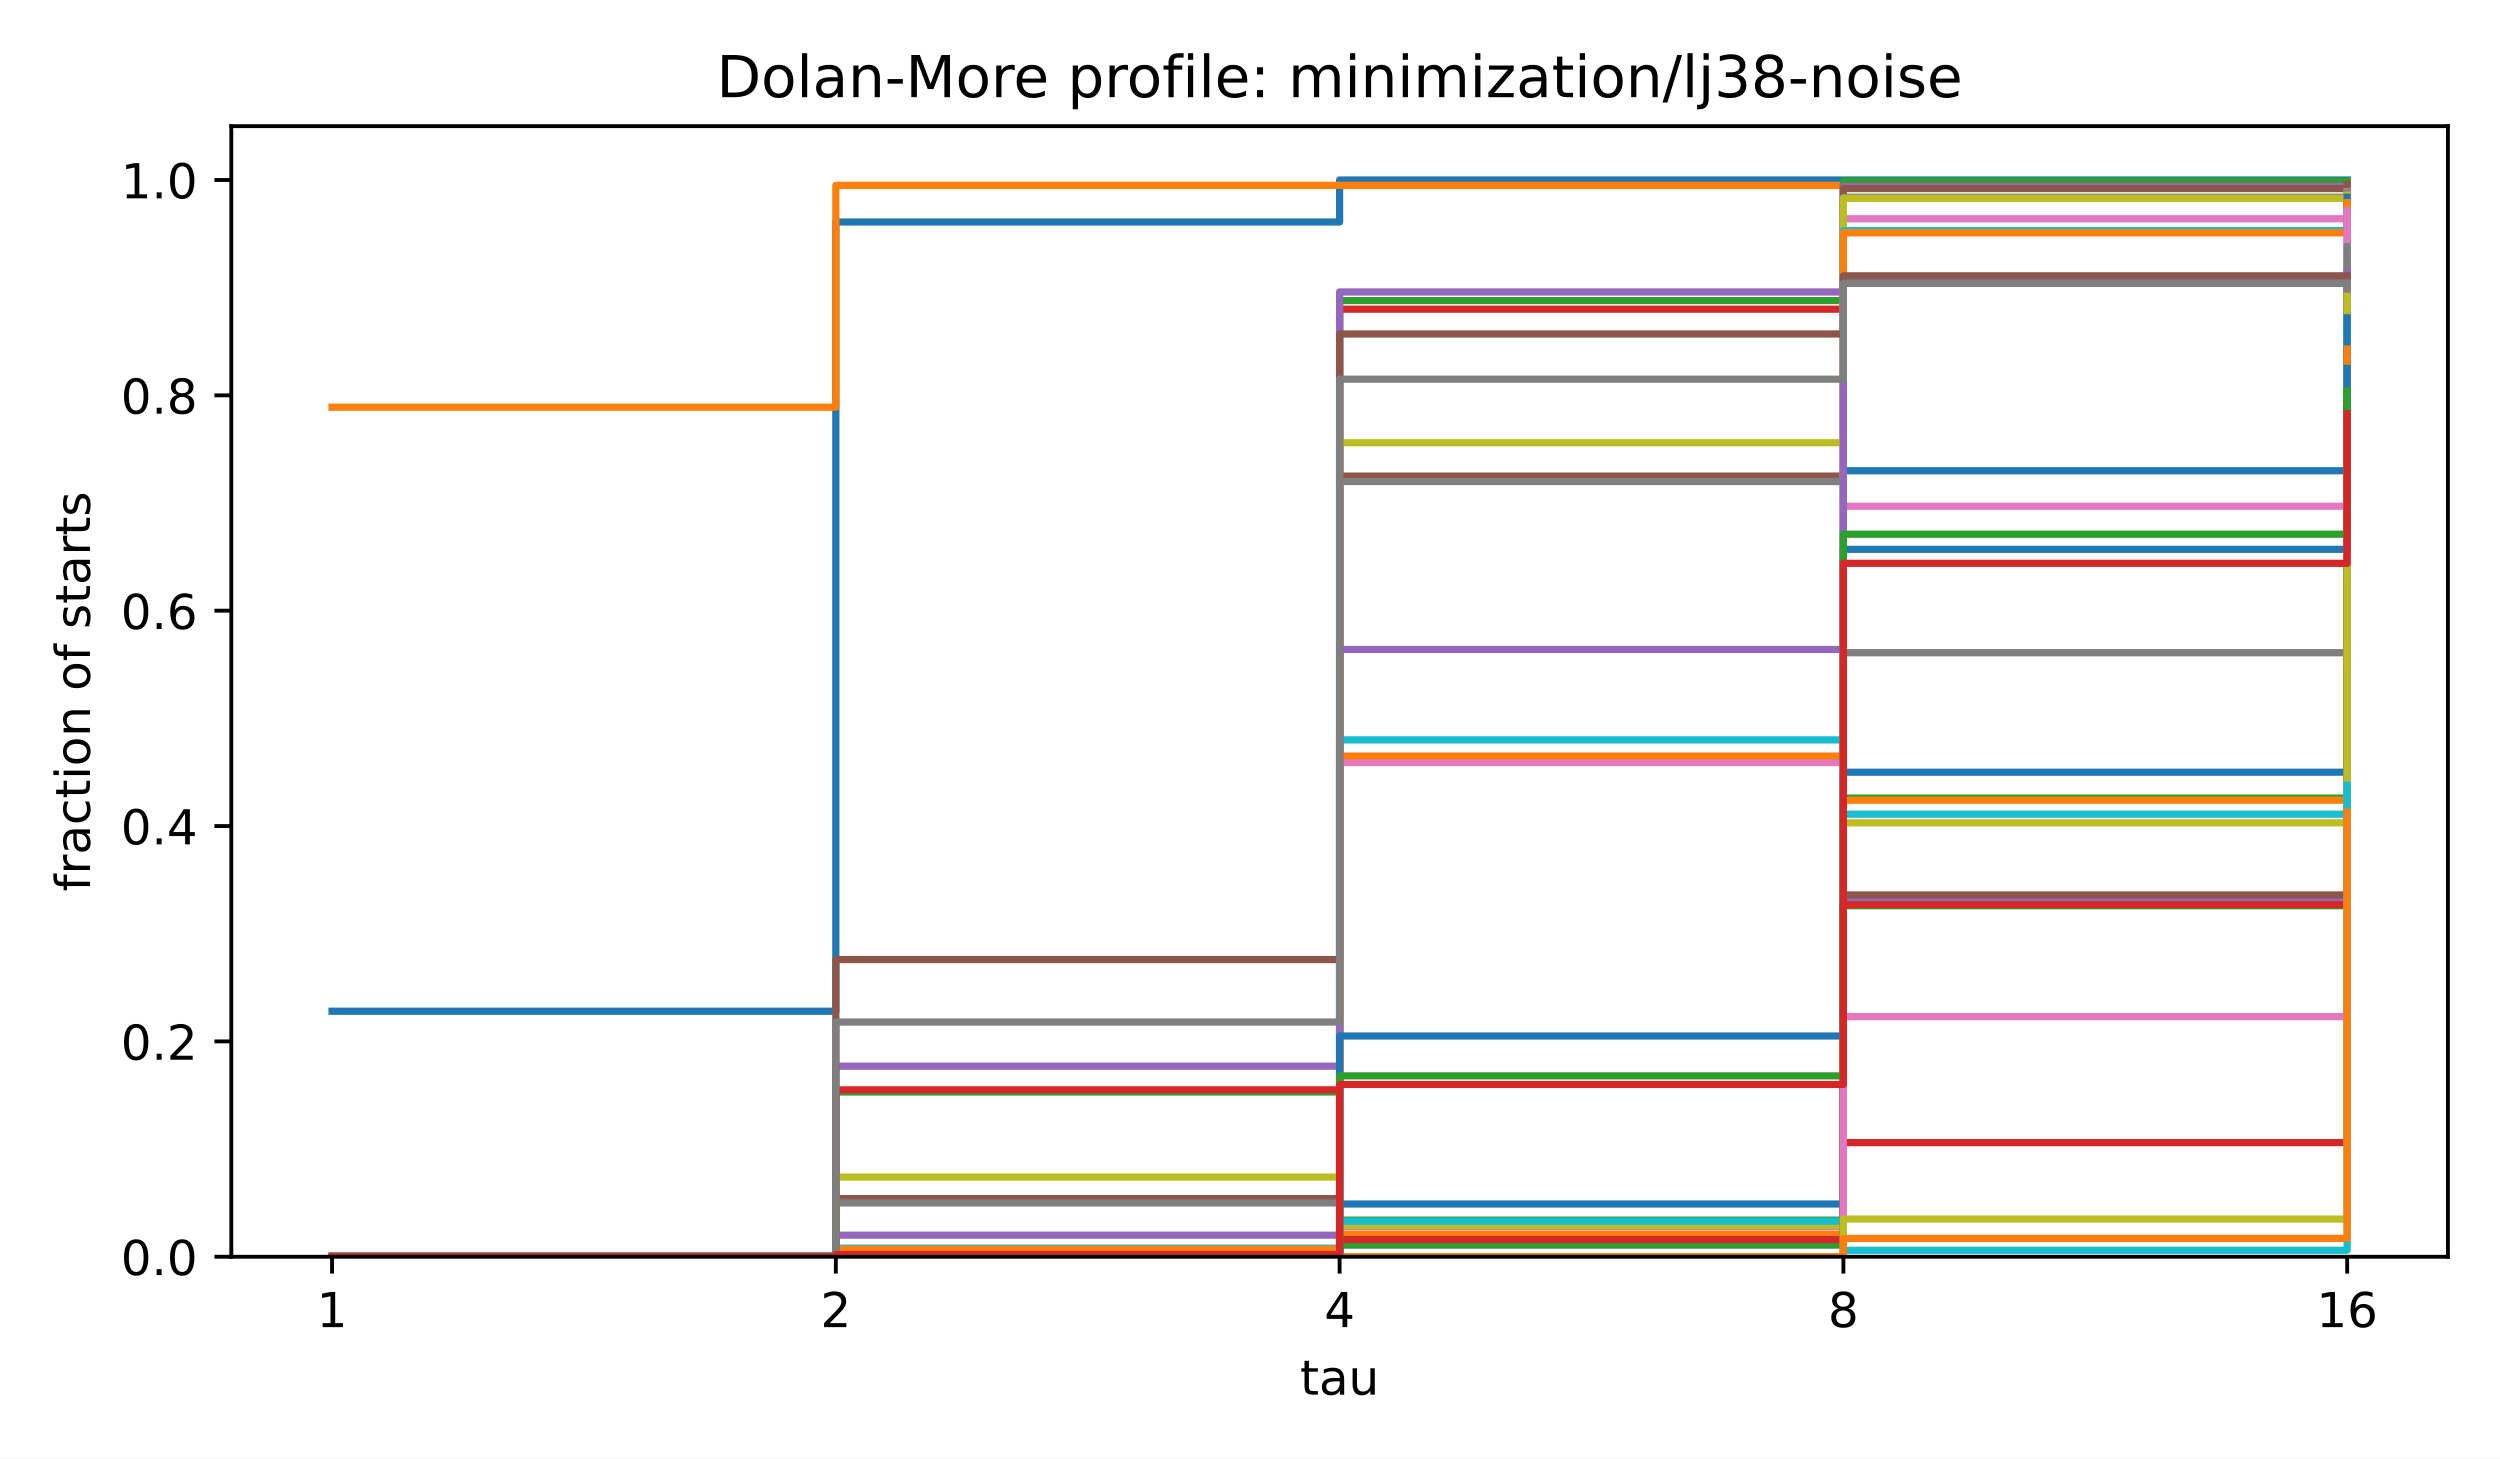
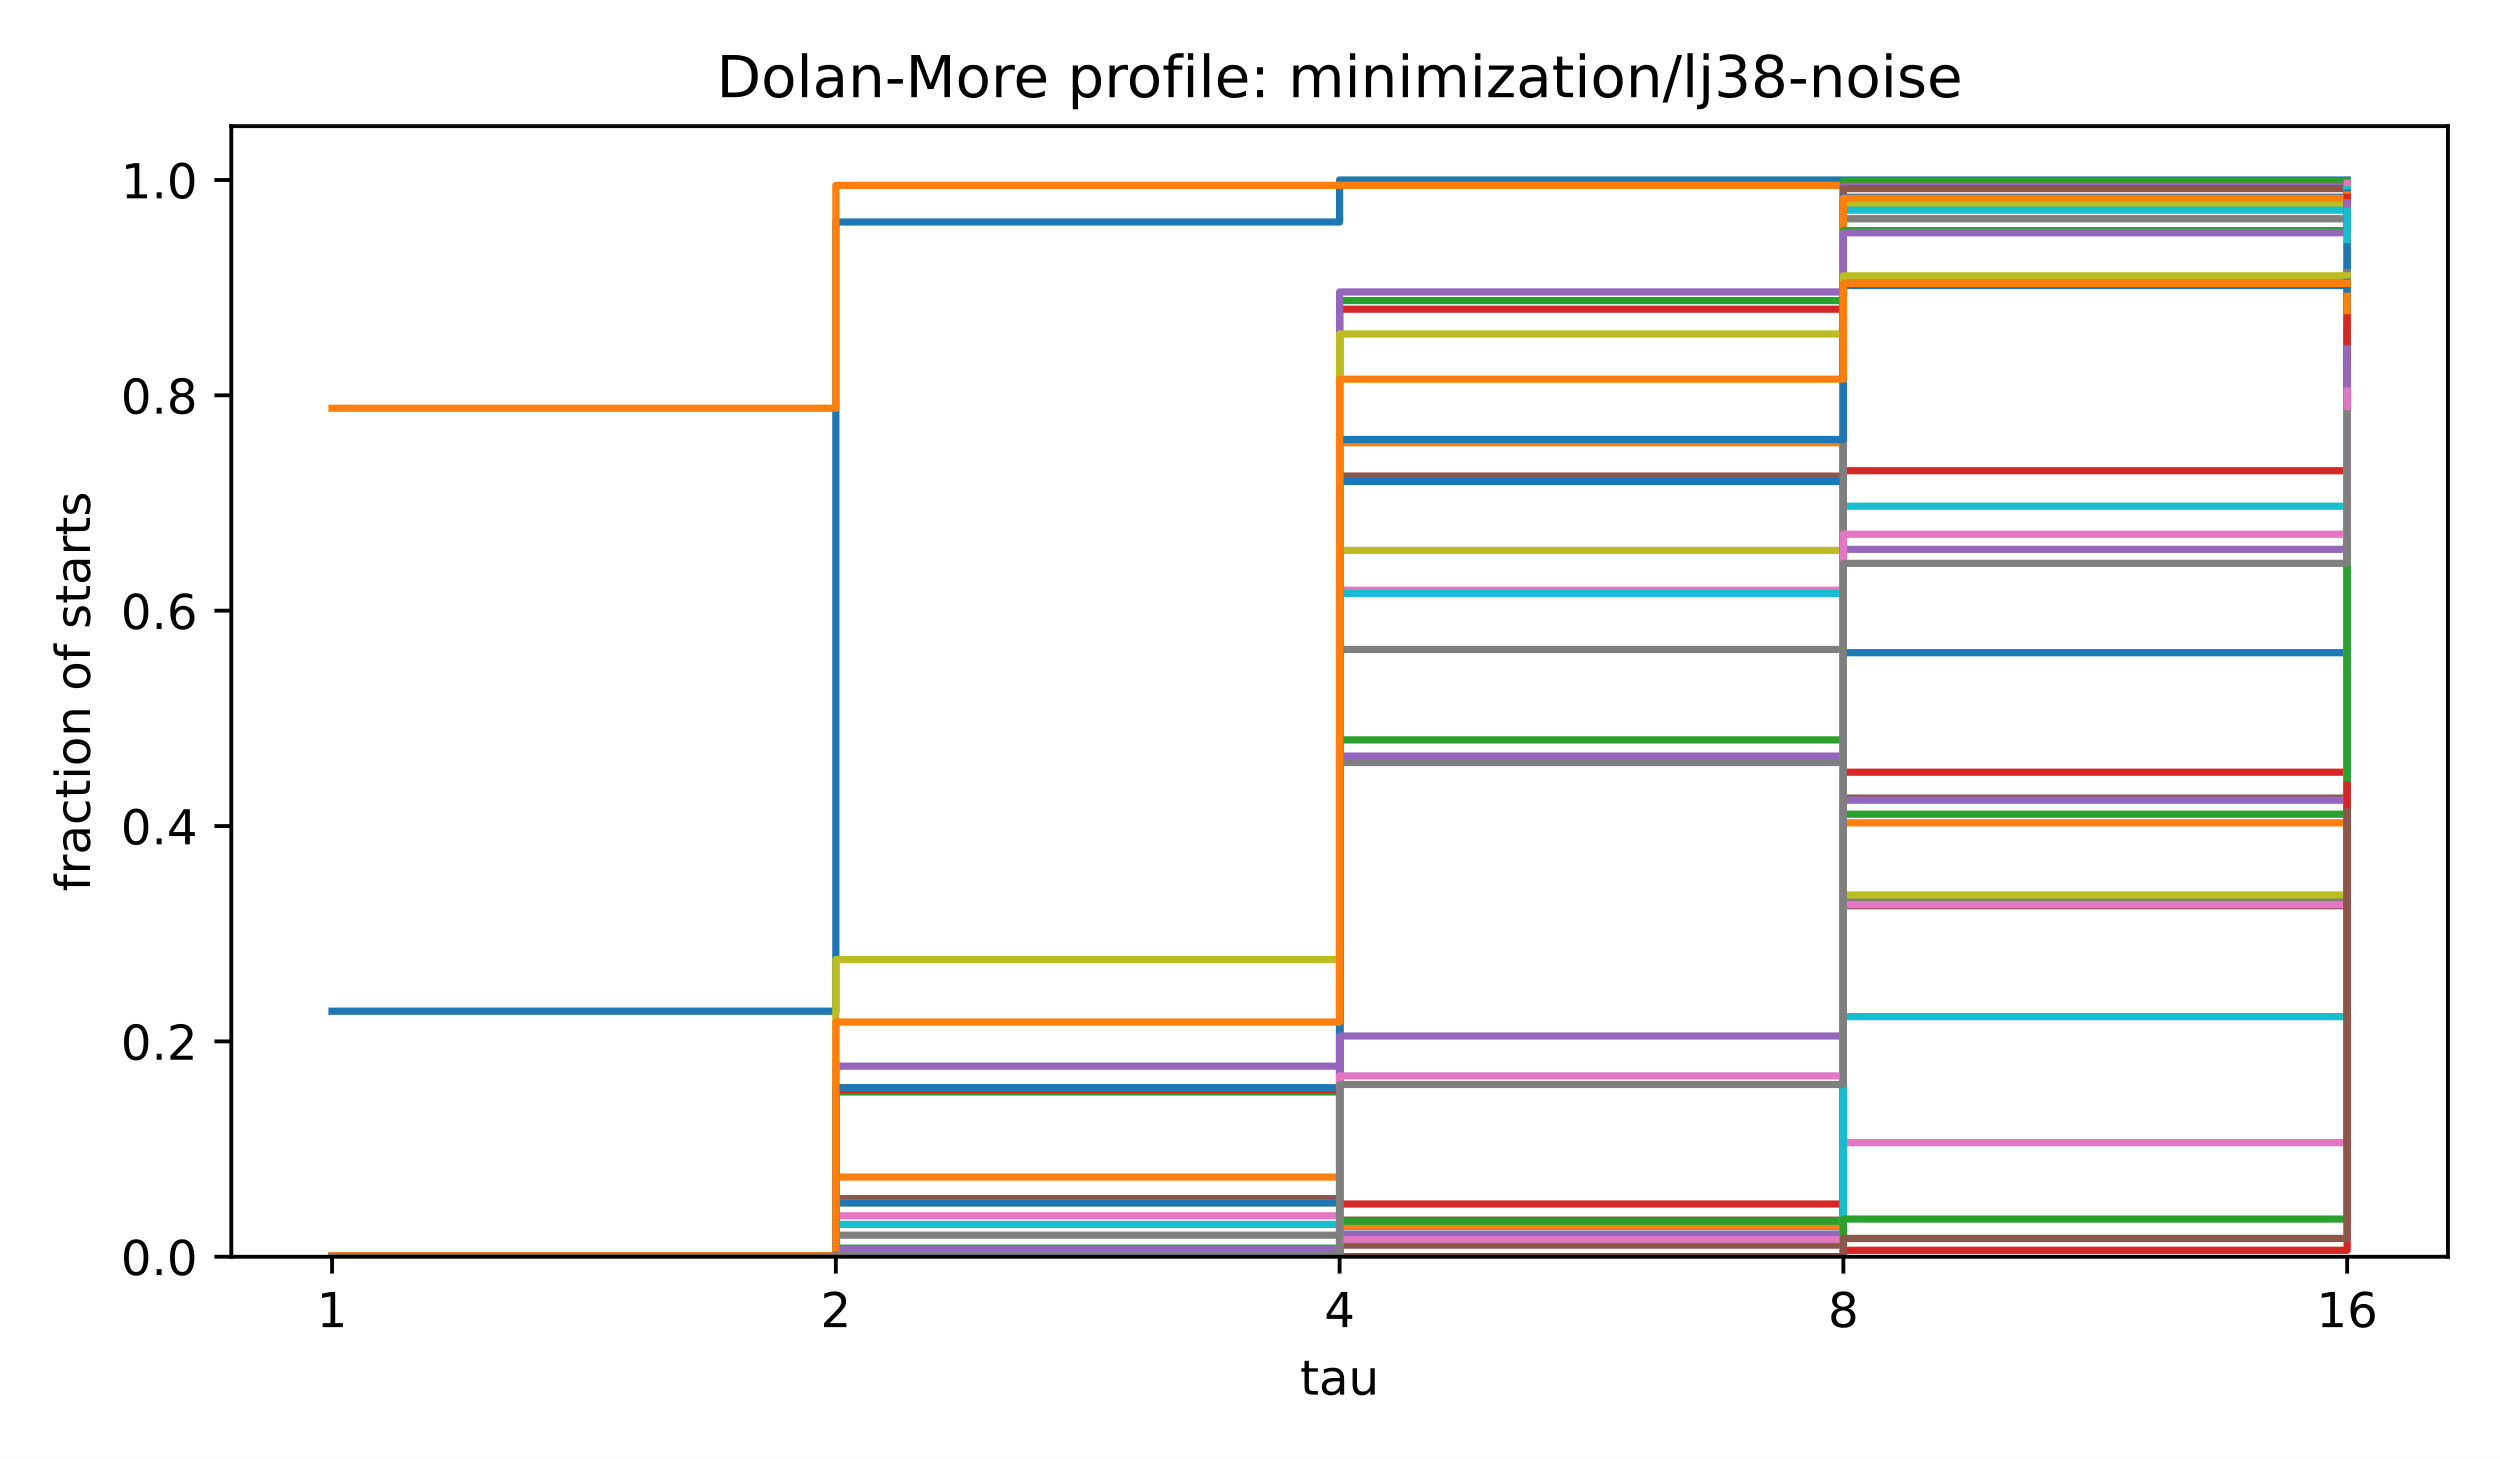
<svg xmlns="http://www.w3.org/2000/svg" xmlns:xlink="http://www.w3.org/1999/xlink" width="518.4pt" height="302.4pt" viewBox="0 0 518.4 302.4" version="1.1">
  <defs>
    <style type="text/css">*{stroke-linejoin: round; stroke-linecap: butt}</style>
  </defs>
  <g id="figure_1">
    <g id="patch_1">
      <path d="M 0 302.4  L 518.4 302.4  L 518.4 0  L 0 0  z " style="fill: #ffffff" />
    </g>
    <g id="axes_1">
      <g id="patch_2">
        <path d="M 47.962 260.6  L 507.6 260.6  L 507.6 26.16  L 47.962 26.16  z " style="fill: #ffffff" />
      </g>
      <g id="matplotlib.axis_1">
        <g id="xtick_1">
          <g id="line2d_1">
            <defs>
              <path id="m8ea4d47d77" d="M 0 0  L 0 3.5  " style="stroke: #000000; stroke-width: 0.8" />
            </defs>
            <g>
              <use xlink:href="#m8ea4d47d77" x="68.855" y="260.6" style="stroke: #000000; stroke-width: 0.8" />
            </g>
          </g>
          <g id="text_1">
            <text style="font-size: 10px; font-family: 'DejaVu Sans', 'Bitstream Vera Sans', 'Computer Modern Sans Serif', 'Lucida Grande', 'Verdana', 'Geneva', 'Lucid', 'Arial', 'Helvetica', 'Avant Garde', sans-serif; text-anchor: middle" x="68.855" y="275.198" transform="rotate(-0 68.85496 275.1977)">1</text>
          </g>
        </g>
        <g id="xtick_2">
          <g id="line2d_2">
            <g>
              <use xlink:href="#m8ea4d47d77" x="173.318" y="260.6" style="stroke: #000000; stroke-width: 0.8" />
            </g>
          </g>
          <g id="text_2">
            <text style="font-size: 10px; font-family: 'DejaVu Sans', 'Bitstream Vera Sans', 'Computer Modern Sans Serif', 'Lucida Grande', 'Verdana', 'Geneva', 'Lucid', 'Arial', 'Helvetica', 'Avant Garde', sans-serif; text-anchor: middle" x="173.318" y="275.198" transform="rotate(-0 173.3181 275.1977)">2</text>
          </g>
        </g>
        <g id="xtick_3">
          <g id="line2d_3">
            <g>
              <use xlink:href="#m8ea4d47d77" x="277.781" y="260.6" style="stroke: #000000; stroke-width: 0.8" />
            </g>
          </g>
          <g id="text_3">
            <text style="font-size: 10px; font-family: 'DejaVu Sans', 'Bitstream Vera Sans', 'Computer Modern Sans Serif', 'Lucida Grande', 'Verdana', 'Geneva', 'Lucid', 'Arial', 'Helvetica', 'Avant Garde', sans-serif; text-anchor: middle" x="277.781" y="275.198" transform="rotate(-0 277.7812 275.1977)">4</text>
          </g>
        </g>
        <g id="xtick_4">
          <g id="line2d_4">
            <g>
              <use xlink:href="#m8ea4d47d77" x="382.244" y="260.6" style="stroke: #000000; stroke-width: 0.8" />
            </g>
          </g>
          <g id="text_4">
            <text style="font-size: 10px; font-family: 'DejaVu Sans', 'Bitstream Vera Sans', 'Computer Modern Sans Serif', 'Lucida Grande', 'Verdana', 'Geneva', 'Lucid', 'Arial', 'Helvetica', 'Avant Garde', sans-serif; text-anchor: middle" x="382.244" y="275.198" transform="rotate(-0 382.2443 275.1977)">8</text>
          </g>
        </g>
        <g id="xtick_5">
          <g id="line2d_5">
            <g>
              <use xlink:href="#m8ea4d47d77" x="486.707" y="260.6" style="stroke: #000000; stroke-width: 0.8" />
            </g>
          </g>
          <g id="text_5">
            <text style="font-size: 10px; font-family: 'DejaVu Sans', 'Bitstream Vera Sans', 'Computer Modern Sans Serif', 'Lucida Grande', 'Verdana', 'Geneva', 'Lucid', 'Arial', 'Helvetica', 'Avant Garde', sans-serif; text-anchor: middle" x="486.707" y="275.198" transform="rotate(-0 486.7074 275.1977)">16</text>
          </g>
        </g>
        <g id="text_6">
          <text style="font-size: 10px; font-family: 'DejaVu Sans', 'Bitstream Vera Sans', 'Computer Modern Sans Serif', 'Lucida Grande', 'Verdana', 'Geneva', 'Lucid', 'Arial', 'Helvetica', 'Avant Garde', sans-serif; text-anchor: middle" x="277.781" y="289.198" transform="rotate(-0 277.7812 289.1977)">tau</text>
        </g>
      </g>
      <g id="matplotlib.axis_2">
        <g id="ytick_1">
          <g id="line2d_6">
            <defs>
              <path id="md659df78fa" d="M 0 0  L -3.5 0  " style="stroke: #000000; stroke-width: 0.8" />
            </defs>
            <g>
              <use xlink:href="#md659df78fa" x="47.962" y="260.6" style="stroke: #000000; stroke-width: 0.8" />
            </g>
          </g>
          <g id="text_7">
            <text style="font-size: 10px; font-family: 'DejaVu Sans', 'Bitstream Vera Sans', 'Computer Modern Sans Serif', 'Lucida Grande', 'Verdana', 'Geneva', 'Lucid', 'Arial', 'Helvetica', 'Avant Garde', sans-serif; text-anchor: end" x="40.962" y="264.399" transform="rotate(-0 40.96234 264.3988)">0.0</text>
          </g>
        </g>
        <g id="ytick_2">
          <g id="line2d_7">
            <g>
              <use xlink:href="#md659df78fa" x="47.962" y="215.945" style="stroke: #000000; stroke-width: 0.8" />
            </g>
          </g>
          <g id="text_8">
            <text style="font-size: 10px; font-family: 'DejaVu Sans', 'Bitstream Vera Sans', 'Computer Modern Sans Serif', 'Lucida Grande', 'Verdana', 'Geneva', 'Lucid', 'Arial', 'Helvetica', 'Avant Garde', sans-serif; text-anchor: end" x="40.962" y="219.744" transform="rotate(-0 40.96234 219.7436)">0.2</text>
          </g>
        </g>
        <g id="ytick_3">
          <g id="line2d_8">
            <g>
              <use xlink:href="#md659df78fa" x="47.962" y="171.29" style="stroke: #000000; stroke-width: 0.8" />
            </g>
          </g>
          <g id="text_9">
            <text style="font-size: 10px; font-family: 'DejaVu Sans', 'Bitstream Vera Sans', 'Computer Modern Sans Serif', 'Lucida Grande', 'Verdana', 'Geneva', 'Lucid', 'Arial', 'Helvetica', 'Avant Garde', sans-serif; text-anchor: end" x="40.962" y="175.088" transform="rotate(-0 40.96234 175.0884)">0.4</text>
          </g>
        </g>
        <g id="ytick_4">
          <g id="line2d_9">
            <g>
              <use xlink:href="#md659df78fa" x="47.962" y="126.634" style="stroke: #000000; stroke-width: 0.8" />
            </g>
          </g>
          <g id="text_10">
            <text style="font-size: 10px; font-family: 'DejaVu Sans', 'Bitstream Vera Sans', 'Computer Modern Sans Serif', 'Lucida Grande', 'Verdana', 'Geneva', 'Lucid', 'Arial', 'Helvetica', 'Avant Garde', sans-serif; text-anchor: end" x="40.962" y="130.433" transform="rotate(-0 40.96234 130.4331)">0.6</text>
          </g>
        </g>
        <g id="ytick_5">
          <g id="line2d_10">
            <g>
              <use xlink:href="#md659df78fa" x="47.962" y="81.979" style="stroke: #000000; stroke-width: 0.8" />
            </g>
          </g>
          <g id="text_11">
            <text style="font-size: 10px; font-family: 'DejaVu Sans', 'Bitstream Vera Sans', 'Computer Modern Sans Serif', 'Lucida Grande', 'Verdana', 'Geneva', 'Lucid', 'Arial', 'Helvetica', 'Avant Garde', sans-serif; text-anchor: end" x="40.962" y="85.778" transform="rotate(-0 40.96234 85.77788)">0.8</text>
          </g>
        </g>
        <g id="ytick_6">
          <g id="line2d_11">
            <g>
              <use xlink:href="#md659df78fa" x="47.962" y="37.324" style="stroke: #000000; stroke-width: 0.8" />
            </g>
          </g>
          <g id="text_12">
            <text style="font-size: 10px; font-family: 'DejaVu Sans', 'Bitstream Vera Sans', 'Computer Modern Sans Serif', 'Lucida Grande', 'Verdana', 'Geneva', 'Lucid', 'Arial', 'Helvetica', 'Avant Garde', sans-serif; text-anchor: end" x="40.962" y="41.123" transform="rotate(-0 40.96234 41.12264)">1.0</text>
          </g>
        </g>
        <g id="text_13">
          <text style="font-size: 10px; font-family: 'DejaVu Sans', 'Bitstream Vera Sans', 'Computer Modern Sans Serif', 'Lucida Grande', 'Verdana', 'Geneva', 'Lucid', 'Arial', 'Helvetica', 'Avant Garde', sans-serif; text-anchor: middle" x="18.657" y="143.38" transform="rotate(-90 18.65687 143.38)">fraction of starts</text>
        </g>
      </g>
      <g id="line2d_12">
        <path d="M 68.855 209.693  L 173.318 209.693  L 173.318 46.032  L 277.781 46.032  L 277.781 37.324  L 382.244 37.324  L 382.244 37.324  L 486.707 37.324  L 486.707 37.324  " clip-path="url(#p4e380cea4b)" style="fill: none; stroke: #1f77b4; stroke-width: 1.5; stroke-linecap: square" />
      </g>
      <g id="line2d_13">
-         <path d="M 68.855 84.435  L 173.318 84.435  L 173.318 38.44  L 277.781 38.44  L 277.781 38.44  L 382.244 38.44  L 382.244 38.44  L 486.707 38.44  L 486.707 38.44  " clip-path="url(#p4e380cea4b)" style="fill: none; stroke: #ff7f0e; stroke-width: 1.5; stroke-linecap: square" />
+         <path d="M 68.855 84.658  L 173.318 84.658  L 173.318 38.44  L 277.781 38.44  L 277.781 38.44  L 382.244 38.44  L 382.244 38.44  L 486.707 38.44  L 486.707 38.44  " clip-path="url(#p4e380cea4b)" style="fill: none; stroke: #ff7f0e; stroke-width: 1.5; stroke-linecap: square" />
      </g>
      <g id="line2d_14">
        <path d="M 68.855 260.6  L 173.318 260.6  L 173.318 226.439  L 277.781 226.439  L 277.781 62.331  L 382.244 62.331  L 382.244 37.547  L 486.707 37.547  L 486.707 37.547  " clip-path="url(#p4e380cea4b)" style="fill: none; stroke: #2ca02c; stroke-width: 1.5; stroke-linecap: square" />
      </g>
      <g id="line2d_15">
        <path d="M 68.855 260.6  L 173.318 260.6  L 173.318 225.992  L 277.781 225.992  L 277.781 64.117  L 382.244 64.117  L 382.244 38.663  L 486.707 38.663  L 486.707 38.44  " clip-path="url(#p4e380cea4b)" style="fill: none; stroke: #d62728; stroke-width: 1.5; stroke-linecap: square" />
      </g>
      <g id="line2d_16">
        <path d="M 68.855 260.6  L 173.318 260.6  L 173.318 221.08  L 277.781 221.08  L 277.781 60.545  L 382.244 60.545  L 382.244 38.663  L 486.707 38.663  L 486.707 38.663  " clip-path="url(#p4e380cea4b)" style="fill: none; stroke: #9467bd; stroke-width: 1.5; stroke-linecap: square" />
      </g>
      <g id="line2d_17">
        <path d="M 68.855 260.6  L 173.318 260.6  L 173.318 248.543  L 277.781 248.543  L 277.781 98.725  L 382.244 98.725  L 382.244 39.11  L 486.707 39.11  L 486.707 38.217  " clip-path="url(#p4e380cea4b)" style="fill: none; stroke: #8c564b; stroke-width: 1.5; stroke-linecap: square" />
      </g>
      <g id="line2d_18">
-         <path d="M 68.855 260.6  L 173.318 260.6  L 173.318 259.037  L 277.781 259.037  L 277.781 158.116  L 382.244 158.116  L 382.244 45.362  L 486.707 45.362  L 486.707 39.78  " clip-path="url(#p4e380cea4b)" style="fill: none; stroke: #e377c2; stroke-width: 1.5; stroke-linecap: square" />
+         <path d="M 68.855 260.6  L 173.318 260.6  L 173.318 252.116  L 277.781 252.116  L 277.781 122.392  L 382.244 122.392  L 382.244 41.789  L 486.707 41.789  L 486.707 37.994  " clip-path="url(#p4e380cea4b)" style="fill: none; stroke: #e377c2; stroke-width: 1.5; stroke-linecap: square" />
      </g>
      <g id="line2d_19">
-         <path d="M 68.855 260.6  L 173.318 260.6  L 173.318 249.436  L 277.781 249.436  L 277.781 99.841  L 382.244 99.841  L 382.244 40.896  L 486.707 40.896  L 486.707 40.003  " clip-path="url(#p4e380cea4b)" style="fill: none; stroke: #7f7f7f; stroke-width: 1.5; stroke-linecap: square" />
+         <path d="M 68.855 260.6  L 173.318 260.6  L 173.318 259.037  L 277.781 259.037  L 277.781 158.116  L 382.244 158.116  L 382.244 45.362  L 486.707 45.362  L 486.707 39.78  " clip-path="url(#p4e380cea4b)" style="fill: none; stroke: #7f7f7f; stroke-width: 1.5; stroke-linecap: square" />
      </g>
      <g id="line2d_20">
-         <path d="M 68.855 260.6  L 173.318 260.6  L 173.318 244.078  L 277.781 244.078  L 277.781 91.803  L 382.244 91.803  L 382.244 41.12  L 486.707 41.12  L 486.707 40.45  " clip-path="url(#p4e380cea4b)" style="fill: none; stroke: #bcbd22; stroke-width: 1.5; stroke-linecap: square" />
+         <path d="M 68.855 260.6  L 173.318 260.6  L 173.318 249.436  L 277.781 249.436  L 277.781 114.131  L 382.244 114.131  L 382.244 42.236  L 486.707 42.236  L 486.707 39.333  " clip-path="url(#p4e380cea4b)" style="fill: none; stroke: #bcbd22; stroke-width: 1.5; stroke-linecap: square" />
      </g>
      <g id="line2d_21">
-         <path d="M 68.855 260.6  L 173.318 260.6  L 173.318 258.814  L 277.781 258.814  L 277.781 153.427  L 382.244 153.427  L 382.244 47.818  L 486.707 47.818  L 486.707 42.236  " clip-path="url(#p4e380cea4b)" style="fill: none; stroke: #17becf; stroke-width: 1.5; stroke-linecap: square" />
+         <path d="M 68.855 260.6  L 173.318 260.6  L 173.318 253.902  L 277.781 253.902  L 277.781 123.062  L 382.244 123.062  L 382.244 43.576  L 486.707 43.576  L 486.707 39.333  " clip-path="url(#p4e380cea4b)" style="fill: none; stroke: #17becf; stroke-width: 1.5; stroke-linecap: square" />
      </g>
      <g id="line2d_22">
-         <path d="M 68.855 260.6  L 173.318 260.6  L 173.318 260.6  L 277.781 260.6  L 277.781 253.455  L 382.244 253.455  L 382.244 97.608  L 486.707 97.608  L 486.707 40.896  " clip-path="url(#p4e380cea4b)" style="fill: none; stroke: #1f77b4; stroke-width: 1.5; stroke-linecap: square" />
+         <path d="M 68.855 260.6  L 173.318 260.6  L 173.318 249.436  L 277.781 249.436  L 277.781 99.841  L 382.244 99.841  L 382.244 40.896  L 486.707 40.896  L 486.707 40.003  " clip-path="url(#p4e380cea4b)" style="fill: none; stroke: #1f77b4; stroke-width: 1.5; stroke-linecap: square" />
      </g>
      <g id="line2d_23">
-         <path d="M 68.855 260.6  L 173.318 260.6  L 173.318 259.037  L 277.781 259.037  L 277.781 156.777  L 382.244 156.777  L 382.244 48.264  L 486.707 48.264  L 486.707 42.013  " clip-path="url(#p4e380cea4b)" style="fill: none; stroke: #ff7f0e; stroke-width: 1.5; stroke-linecap: square" />
+         <path d="M 68.855 260.6  L 173.318 260.6  L 173.318 244.078  L 277.781 244.078  L 277.781 91.803  L 382.244 91.803  L 382.244 41.12  L 486.707 41.12  L 486.707 40.45  " clip-path="url(#p4e380cea4b)" style="fill: none; stroke: #ff7f0e; stroke-width: 1.5; stroke-linecap: square" />
      </g>
      <g id="line2d_24">
-         <path d="M 68.855 260.6  L 173.318 260.6  L 173.318 260.6  L 277.781 260.6  L 277.781 253.009  L 382.244 253.009  L 382.244 165.484  L 486.707 165.484  L 486.707 56.972  " clip-path="url(#p4e380cea4b)" style="fill: none; stroke: #2ca02c; stroke-width: 1.5; stroke-linecap: square" />
+         <path d="M 68.855 260.6  L 173.318 260.6  L 173.318 258.814  L 277.781 258.814  L 277.781 153.427  L 382.244 153.427  L 382.244 47.818  L 486.707 47.818  L 486.707 42.236  " clip-path="url(#p4e380cea4b)" style="fill: none; stroke: #2ca02c; stroke-width: 1.5; stroke-linecap: square" />
      </g>
      <g id="line2d_25">
-         <path d="M 68.855 260.6  L 173.318 260.6  L 173.318 260.6  L 277.781 260.6  L 277.781 260.6  L 382.244 260.6  L 382.244 236.933  L 486.707 236.933  L 486.707 57.419  " clip-path="url(#p4e380cea4b)" style="fill: none; stroke: #d62728; stroke-width: 1.5; stroke-linecap: square" />
+         <path d="M 68.855 260.6  L 173.318 260.6  L 173.318 260.6  L 277.781 260.6  L 277.781 253.455  L 382.244 253.455  L 382.244 97.608  L 486.707 97.608  L 486.707 40.896  " clip-path="url(#p4e380cea4b)" style="fill: none; stroke: #d62728; stroke-width: 1.5; stroke-linecap: square" />
      </g>
      <g id="line2d_26">
-         <path d="M 68.855 260.6  L 173.318 260.6  L 173.318 260.6  L 277.781 260.6  L 277.781 258.144  L 382.244 258.144  L 382.244 186.249  L 486.707 186.249  L 486.707 77.737  " clip-path="url(#p4e380cea4b)" style="fill: none; stroke: #9467bd; stroke-width: 1.5; stroke-linecap: square" />
+         <path d="M 68.855 260.6  L 173.318 260.6  L 173.318 259.037  L 277.781 259.037  L 277.781 156.777  L 382.244 156.777  L 382.244 48.264  L 486.707 48.264  L 486.707 42.013  " clip-path="url(#p4e380cea4b)" style="fill: none; stroke: #9467bd; stroke-width: 1.5; stroke-linecap: square" />
      </g>
      <g id="line2d_27">
-         <path d="M 68.855 260.6  L 173.318 260.6  L 173.318 260.6  L 277.781 260.6  L 277.781 256.581  L 382.244 256.581  L 382.244 185.579  L 486.707 185.579  L 486.707 80.193  " clip-path="url(#p4e380cea4b)" style="fill: none; stroke: #8c564b; stroke-width: 1.5; stroke-linecap: square" />
+         <path d="M 68.855 260.6  L 173.318 260.6  L 173.318 260.6  L 277.781 260.6  L 277.781 253.009  L 382.244 253.009  L 382.244 165.484  L 486.707 165.484  L 486.707 56.972  " clip-path="url(#p4e380cea4b)" style="fill: none; stroke: #8c564b; stroke-width: 1.5; stroke-linecap: square" />
      </g>
      <g id="line2d_28">
-         <path d="M 68.855 260.6  L 173.318 260.6  L 173.318 260.6  L 277.781 260.6  L 277.781 254.348  L 382.244 254.348  L 382.244 104.976  L 486.707 104.976  L 486.707 43.799  " clip-path="url(#p4e380cea4b)" style="fill: none; stroke: #e377c2; stroke-width: 1.5; stroke-linecap: square" />
+         <path d="M 68.855 260.6  L 173.318 260.6  L 173.318 260.6  L 277.781 260.6  L 277.781 260.6  L 382.244 260.6  L 382.244 236.933  L 486.707 236.933  L 486.707 57.419  " clip-path="url(#p4e380cea4b)" style="fill: none; stroke: #e377c2; stroke-width: 1.5; stroke-linecap: square" />
      </g>
      <g id="line2d_29">
-         <path d="M 68.855 260.6  L 173.318 260.6  L 173.318 260.6  L 277.781 260.6  L 277.781 257.474  L 382.244 257.474  L 382.244 135.342  L 486.707 135.342  L 486.707 51.167  " clip-path="url(#p4e380cea4b)" style="fill: none; stroke: #7f7f7f; stroke-width: 1.5; stroke-linecap: square" />
+         <path d="M 68.855 260.6  L 173.318 260.6  L 173.318 260.6  L 277.781 260.6  L 277.781 258.144  L 382.244 258.144  L 382.244 186.472  L 486.707 186.472  L 486.707 77.737  " clip-path="url(#p4e380cea4b)" style="fill: none; stroke: #7f7f7f; stroke-width: 1.5; stroke-linecap: square" />
      </g>
      <g id="line2d_30">
-         <path d="M 68.855 260.6  L 173.318 260.6  L 173.318 260.6  L 277.781 260.6  L 277.781 254.125  L 382.244 254.125  L 382.244 170.62  L 486.707 170.62  L 486.707 61.438  " clip-path="url(#p4e380cea4b)" style="fill: none; stroke: #bcbd22; stroke-width: 1.5; stroke-linecap: square" />
+         <path d="M 68.855 260.6  L 173.318 260.6  L 173.318 260.6  L 277.781 260.6  L 277.781 256.581  L 382.244 256.581  L 382.244 185.579  L 486.707 185.579  L 486.707 80.193  " clip-path="url(#p4e380cea4b)" style="fill: none; stroke: #bcbd22; stroke-width: 1.5; stroke-linecap: square" />
      </g>
      <g id="line2d_31">
-         <path d="M 68.855 260.6  L 173.318 260.6  L 173.318 260.6  L 277.781 260.6  L 277.781 253.232  L 382.244 253.232  L 382.244 168.833  L 486.707 168.833  L 486.707 67.913  " clip-path="url(#p4e380cea4b)" style="fill: none; stroke: #17becf; stroke-width: 1.5; stroke-linecap: square" />
+         <path d="M 68.855 260.6  L 173.318 260.6  L 173.318 260.6  L 277.781 260.6  L 277.781 254.348  L 382.244 254.348  L 382.244 104.976  L 486.707 104.976  L 486.707 43.799  " clip-path="url(#p4e380cea4b)" style="fill: none; stroke: #17becf; stroke-width: 1.5; stroke-linecap: square" />
      </g>
      <g id="line2d_32">
-         <path d="M 68.855 260.6  L 173.318 260.6  L 173.318 260.6  L 277.781 260.6  L 277.781 249.659  L 382.244 249.659  L 382.244 160.126  L 486.707 160.126  L 486.707 65.903  " clip-path="url(#p4e380cea4b)" style="fill: none; stroke: #1f77b4; stroke-width: 1.5; stroke-linecap: square" />
+         <path d="M 68.855 260.6  L 173.318 260.6  L 173.318 260.6  L 277.781 260.6  L 277.781 257.474  L 382.244 257.474  L 382.244 135.342  L 486.707 135.342  L 486.707 51.167  " clip-path="url(#p4e380cea4b)" style="fill: none; stroke: #1f77b4; stroke-width: 1.5; stroke-linecap: square" />
      </g>
      <g id="line2d_33">
-         <path d="M 68.855 260.6  L 173.318 260.6  L 173.318 260.6  L 277.781 260.6  L 277.781 255.911  L 382.244 255.911  L 382.244 165.931  L 486.707 165.931  L 486.707 72.378  " clip-path="url(#p4e380cea4b)" style="fill: none; stroke: #ff7f0e; stroke-width: 1.5; stroke-linecap: square" />
+         <path d="M 68.855 260.6  L 173.318 260.6  L 173.318 260.6  L 277.781 260.6  L 277.781 254.125  L 382.244 254.125  L 382.244 170.62  L 486.707 170.62  L 486.707 61.438  " clip-path="url(#p4e380cea4b)" style="fill: none; stroke: #ff7f0e; stroke-width: 1.5; stroke-linecap: square" />
      </g>
      <g id="line2d_34">
-         <path d="M 68.855 260.6  L 173.318 260.6  L 173.318 260.6  L 277.781 260.6  L 277.781 258.144  L 382.244 258.144  L 382.244 187.812  L 486.707 187.812  L 486.707 85.551  " clip-path="url(#p4e380cea4b)" style="fill: none; stroke: #2ca02c; stroke-width: 1.5; stroke-linecap: square" />
+         <path d="M 68.855 260.6  L 173.318 260.6  L 173.318 260.6  L 277.781 260.6  L 277.781 253.232  L 382.244 253.232  L 382.244 168.833  L 486.707 168.833  L 486.707 67.913  " clip-path="url(#p4e380cea4b)" style="fill: none; stroke: #2ca02c; stroke-width: 1.5; stroke-linecap: square" />
      </g>
      <g id="line2d_35">
-         <path d="M 68.855 260.6  L 173.318 260.6  L 173.318 260.6  L 277.781 260.6  L 277.781 257.028  L 382.244 257.028  L 382.244 187.589  L 486.707 187.589  L 486.707 83.765  " clip-path="url(#p4e380cea4b)" style="fill: none; stroke: #d62728; stroke-width: 1.5; stroke-linecap: square" />
+         <path d="M 68.855 260.6  L 173.318 260.6  L 173.318 260.6  L 277.781 260.6  L 277.781 249.659  L 382.244 249.659  L 382.244 160.126  L 486.707 160.126  L 486.707 65.903  " clip-path="url(#p4e380cea4b)" style="fill: none; stroke: #d62728; stroke-width: 1.5; stroke-linecap: square" />
      </g>
      <g id="line2d_36">
-         <path d="M 68.855 260.6  L 173.318 260.6  L 173.318 256.134  L 277.781 256.134  L 277.781 134.672  L 382.244 134.672  L 382.244 58.312  L 486.707 58.312  L 486.707 56.526  " clip-path="url(#p4e380cea4b)" style="fill: none; stroke: #9467bd; stroke-width: 1.5; stroke-linecap: square" />
+         <path d="M 68.855 260.6  L 173.318 260.6  L 173.318 260.6  L 277.781 260.6  L 277.781 255.911  L 382.244 255.911  L 382.244 165.931  L 486.707 165.931  L 486.707 72.378  " clip-path="url(#p4e380cea4b)" style="fill: none; stroke: #9467bd; stroke-width: 1.5; stroke-linecap: square" />
      </g>
      <g id="line2d_37">
-         <path d="M 68.855 260.6  L 173.318 260.6  L 173.318 198.976  L 277.781 198.976  L 277.781 69.252  L 382.244 69.252  L 382.244 57.195  L 486.707 57.195  L 486.707 57.195  " clip-path="url(#p4e380cea4b)" style="fill: none; stroke: #8c564b; stroke-width: 1.5; stroke-linecap: square" />
+         <path d="M 68.855 260.6  L 173.318 260.6  L 173.318 260.6  L 277.781 260.6  L 277.781 258.144  L 382.244 258.144  L 382.244 187.812  L 486.707 187.812  L 486.707 85.551  " clip-path="url(#p4e380cea4b)" style="fill: none; stroke: #8c564b; stroke-width: 1.5; stroke-linecap: square" />
      </g>
      <g id="line2d_38">
-         <path d="M 68.855 260.6  L 173.318 260.6  L 173.318 260.6  L 277.781 260.6  L 277.781 260.6  L 382.244 260.6  L 382.244 210.809  L 486.707 210.809  L 486.707 87.338  " clip-path="url(#p4e380cea4b)" style="fill: none; stroke: #e377c2; stroke-width: 1.5; stroke-linecap: square" />
+         <path d="M 68.855 260.6  L 173.318 260.6  L 173.318 260.6  L 277.781 260.6  L 277.781 257.028  L 382.244 257.028  L 382.244 187.589  L 486.707 187.589  L 486.707 83.765  " clip-path="url(#p4e380cea4b)" style="fill: none; stroke: #e377c2; stroke-width: 1.5; stroke-linecap: square" />
      </g>
      <g id="line2d_39">
-         <path d="M 68.855 260.377  L 173.318 260.377  L 173.318 211.926  L 277.781 211.926  L 277.781 78.63  L 382.244 78.63  L 382.244 58.758  L 486.707 58.758  L 486.707 58.758  " clip-path="url(#p4e380cea4b)" style="fill: none; stroke: #7f7f7f; stroke-width: 1.5; stroke-linecap: square" />
+         <path d="M 68.855 260.6  L 173.318 260.6  L 173.318 256.134  L 277.781 256.134  L 277.781 134.672  L 382.244 134.672  L 382.244 58.312  L 486.707 58.312  L 486.707 56.526  " clip-path="url(#p4e380cea4b)" style="fill: none; stroke: #7f7f7f; stroke-width: 1.5; stroke-linecap: square" />
      </g>
      <g id="line2d_40">
-         <path d="M 68.855 260.6  L 173.318 260.6  L 173.318 260.6  L 277.781 260.6  L 277.781 260.6  L 382.244 260.6  L 382.244 252.785  L 486.707 252.785  L 486.707 88.454  " clip-path="url(#p4e380cea4b)" style="fill: none; stroke: #bcbd22; stroke-width: 1.5; stroke-linecap: square" />
+         <path d="M 68.855 260.6  L 173.318 260.6  L 173.318 198.976  L 277.781 198.976  L 277.781 69.252  L 382.244 69.252  L 382.244 57.195  L 486.707 57.195  L 486.707 57.195  " clip-path="url(#p4e380cea4b)" style="fill: none; stroke: #bcbd22; stroke-width: 1.5; stroke-linecap: square" />
      </g>
      <g id="line2d_41">
-         <path d="M 68.855 260.6  L 173.318 260.6  L 173.318 260.6  L 277.781 260.6  L 277.781 260.6  L 382.244 260.6  L 382.244 259.26  L 486.707 259.26  L 486.707 162.805  " clip-path="url(#p4e380cea4b)" style="fill: none; stroke: #17becf; stroke-width: 1.5; stroke-linecap: square" />
+         <path d="M 68.855 260.6  L 173.318 260.6  L 173.318 260.6  L 277.781 260.6  L 277.781 260.6  L 382.244 260.6  L 382.244 210.809  L 486.707 210.809  L 486.707 87.338  " clip-path="url(#p4e380cea4b)" style="fill: none; stroke: #17becf; stroke-width: 1.5; stroke-linecap: square" />
      </g>
      <g id="line2d_42">
-         <path d="M 68.855 260.6  L 173.318 260.6  L 173.318 260.153  L 277.781 260.153  L 277.781 214.828  L 382.244 214.828  L 382.244 113.908  L 486.707 113.908  L 486.707 76.397  " clip-path="url(#p4e380cea4b)" style="fill: none; stroke: #1f77b4; stroke-width: 1.5; stroke-linecap: square" />
+         <path d="M 68.855 260.377  L 173.318 260.377  L 173.318 225.546  L 277.781 225.546  L 277.781 91.133  L 382.244 91.133  L 382.244 59.205  L 486.707 59.205  L 486.707 58.535  " clip-path="url(#p4e380cea4b)" style="fill: none; stroke: #1f77b4; stroke-width: 1.5; stroke-linecap: square" />
      </g>
      <g id="line2d_43">
-         <path d="M 68.855 260.6  L 173.318 260.6  L 173.318 260.6  L 277.781 260.6  L 277.781 260.6  L 382.244 260.6  L 382.244 256.804  L 486.707 256.804  L 486.707 168.387  " clip-path="url(#p4e380cea4b)" style="fill: none; stroke: #ff7f0e; stroke-width: 1.5; stroke-linecap: square" />
+         <path d="M 68.855 260.377  L 173.318 260.377  L 173.318 211.926  L 277.781 211.926  L 277.781 78.63  L 382.244 78.63  L 382.244 58.758  L 486.707 58.758  L 486.707 58.758  " clip-path="url(#p4e380cea4b)" style="fill: none; stroke: #ff7f0e; stroke-width: 1.5; stroke-linecap: square" />
      </g>
      <g id="line2d_44">
-         <path d="M 68.855 260.6  L 173.318 260.6  L 173.318 260.377  L 277.781 260.377  L 277.781 223.09  L 382.244 223.09  L 382.244 110.782  L 486.707 110.782  L 486.707 81.086  " clip-path="url(#p4e380cea4b)" style="fill: none; stroke: #2ca02c; stroke-width: 1.5; stroke-linecap: square" />
+         <path d="M 68.855 260.6  L 173.318 260.6  L 173.318 260.6  L 277.781 260.6  L 277.781 260.6  L 382.244 260.6  L 382.244 252.785  L 486.707 252.785  L 486.707 88.454  " clip-path="url(#p4e380cea4b)" style="fill: none; stroke: #2ca02c; stroke-width: 1.5; stroke-linecap: square" />
      </g>
      <g id="line2d_45">
-         <path d="M 68.855 260.6  L 173.318 260.6  L 173.318 260.153  L 277.781 260.153  L 277.781 224.876  L 382.244 224.876  L 382.244 116.81  L 486.707 116.81  L 486.707 85.775  " clip-path="url(#p4e380cea4b)" style="fill: none; stroke: #d62728; stroke-width: 1.5; stroke-linecap: square" />
+         <path d="M 68.855 260.6  L 173.318 260.6  L 173.318 260.6  L 277.781 260.6  L 277.781 260.6  L 382.244 260.6  L 382.244 259.26  L 486.707 259.26  L 486.707 162.805  " clip-path="url(#p4e380cea4b)" style="fill: none; stroke: #d62728; stroke-width: 1.5; stroke-linecap: square" />
+       </g>
+       <g id="line2d_46">
+         <path d="M 68.855 260.6  L 173.318 260.6  L 173.318 260.153  L 277.781 260.153  L 277.781 214.828  L 382.244 214.828  L 382.244 113.908  L 486.707 113.908  L 486.707 76.397  " clip-path="url(#p4e380cea4b)" style="fill: none; stroke: #9467bd; stroke-width: 1.5; stroke-linecap: square" />
+       </g>
+       <g id="line2d_47">
+         <path d="M 68.855 260.6  L 173.318 260.6  L 173.318 260.6  L 277.781 260.6  L 277.781 260.6  L 382.244 260.6  L 382.244 256.804  L 486.707 256.804  L 486.707 168.387  " clip-path="url(#p4e380cea4b)" style="fill: none; stroke: #8c564b; stroke-width: 1.5; stroke-linecap: square" />
+       </g>
+       <g id="line2d_48">
+         <path d="M 68.855 260.6  L 173.318 260.6  L 173.318 260.377  L 277.781 260.377  L 277.781 223.09  L 382.244 223.09  L 382.244 110.782  L 486.707 110.782  L 486.707 81.086  " clip-path="url(#p4e380cea4b)" style="fill: none; stroke: #e377c2; stroke-width: 1.5; stroke-linecap: square" />
+       </g>
+       <g id="line2d_49">
+         <path d="M 68.855 260.6  L 173.318 260.6  L 173.318 260.153  L 277.781 260.153  L 277.781 224.876  L 382.244 224.876  L 382.244 116.81  L 486.707 116.81  L 486.707 85.775  " clip-path="url(#p4e380cea4b)" style="fill: none; stroke: #7f7f7f; stroke-width: 1.5; stroke-linecap: square" />
      </g>
      <g id="patch_3">
        <path d="M 47.962 260.6  L 47.962 26.16  " style="fill: none; stroke: #000000; stroke-width: 0.8; stroke-linejoin: miter; stroke-linecap: square" />
      </g>
      <g id="patch_4">
        <path d="M 507.6 260.6  L 507.6 26.16  " style="fill: none; stroke: #000000; stroke-width: 0.8; stroke-linejoin: miter; stroke-linecap: square" />
      </g>
      <g id="patch_5">
        <path d="M 47.962 260.6  L 507.6 260.6  " style="fill: none; stroke: #000000; stroke-width: 0.8; stroke-linejoin: miter; stroke-linecap: square" />
      </g>
      <g id="patch_6">
        <path d="M 47.962 26.16  L 507.6 26.16  " style="fill: none; stroke: #000000; stroke-width: 0.8; stroke-linejoin: miter; stroke-linecap: square" />
      </g>
      <g id="text_14">
        <text style="font-size: 12px; font-family: 'DejaVu Sans', 'Bitstream Vera Sans', 'Computer Modern Sans Serif', 'Lucida Grande', 'Verdana', 'Geneva', 'Lucid', 'Arial', 'Helvetica', 'Avant Garde', sans-serif; text-anchor: middle" x="277.781" y="20.16" transform="rotate(-0 277.7812 20.16)">Dolan-More profile: minimization/lj38-noise</text>
      </g>
    </g>
  </g>
  <defs>
    <clipPath id="p4e380cea4b">
      <rect x="47.962" y="26.16" width="459.638" height="234.44" />
    </clipPath>
  </defs>
</svg>
